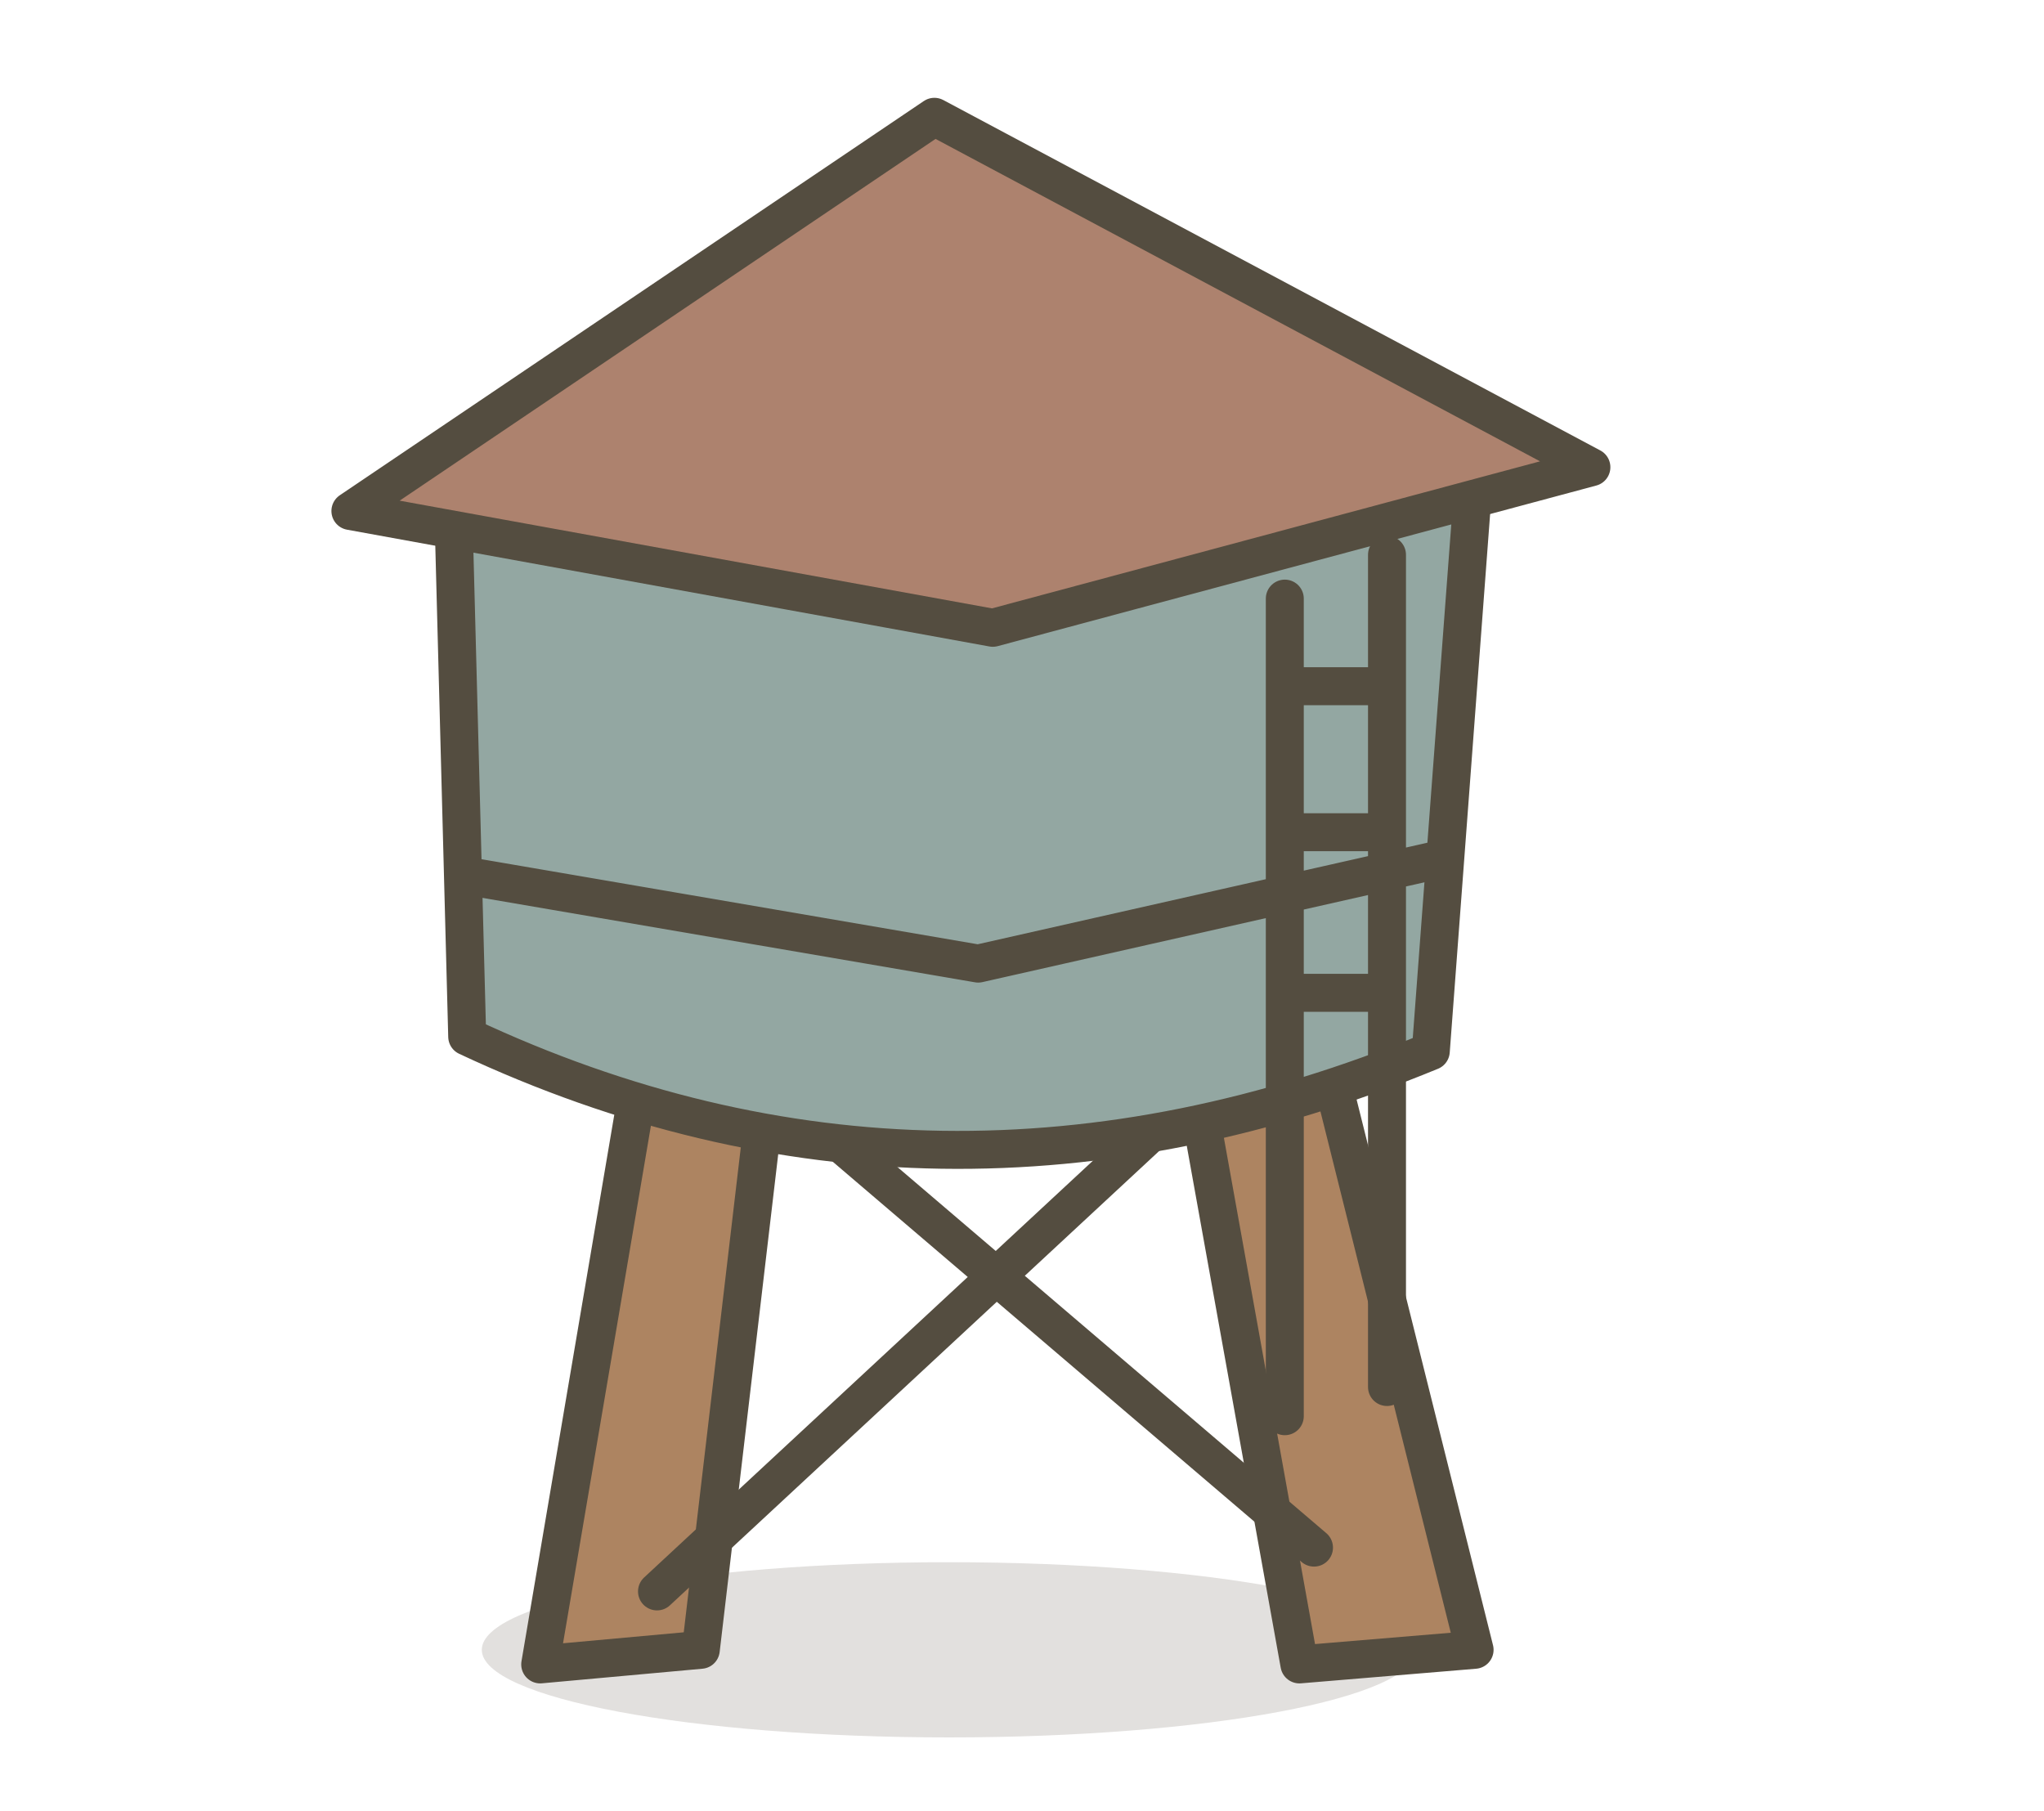
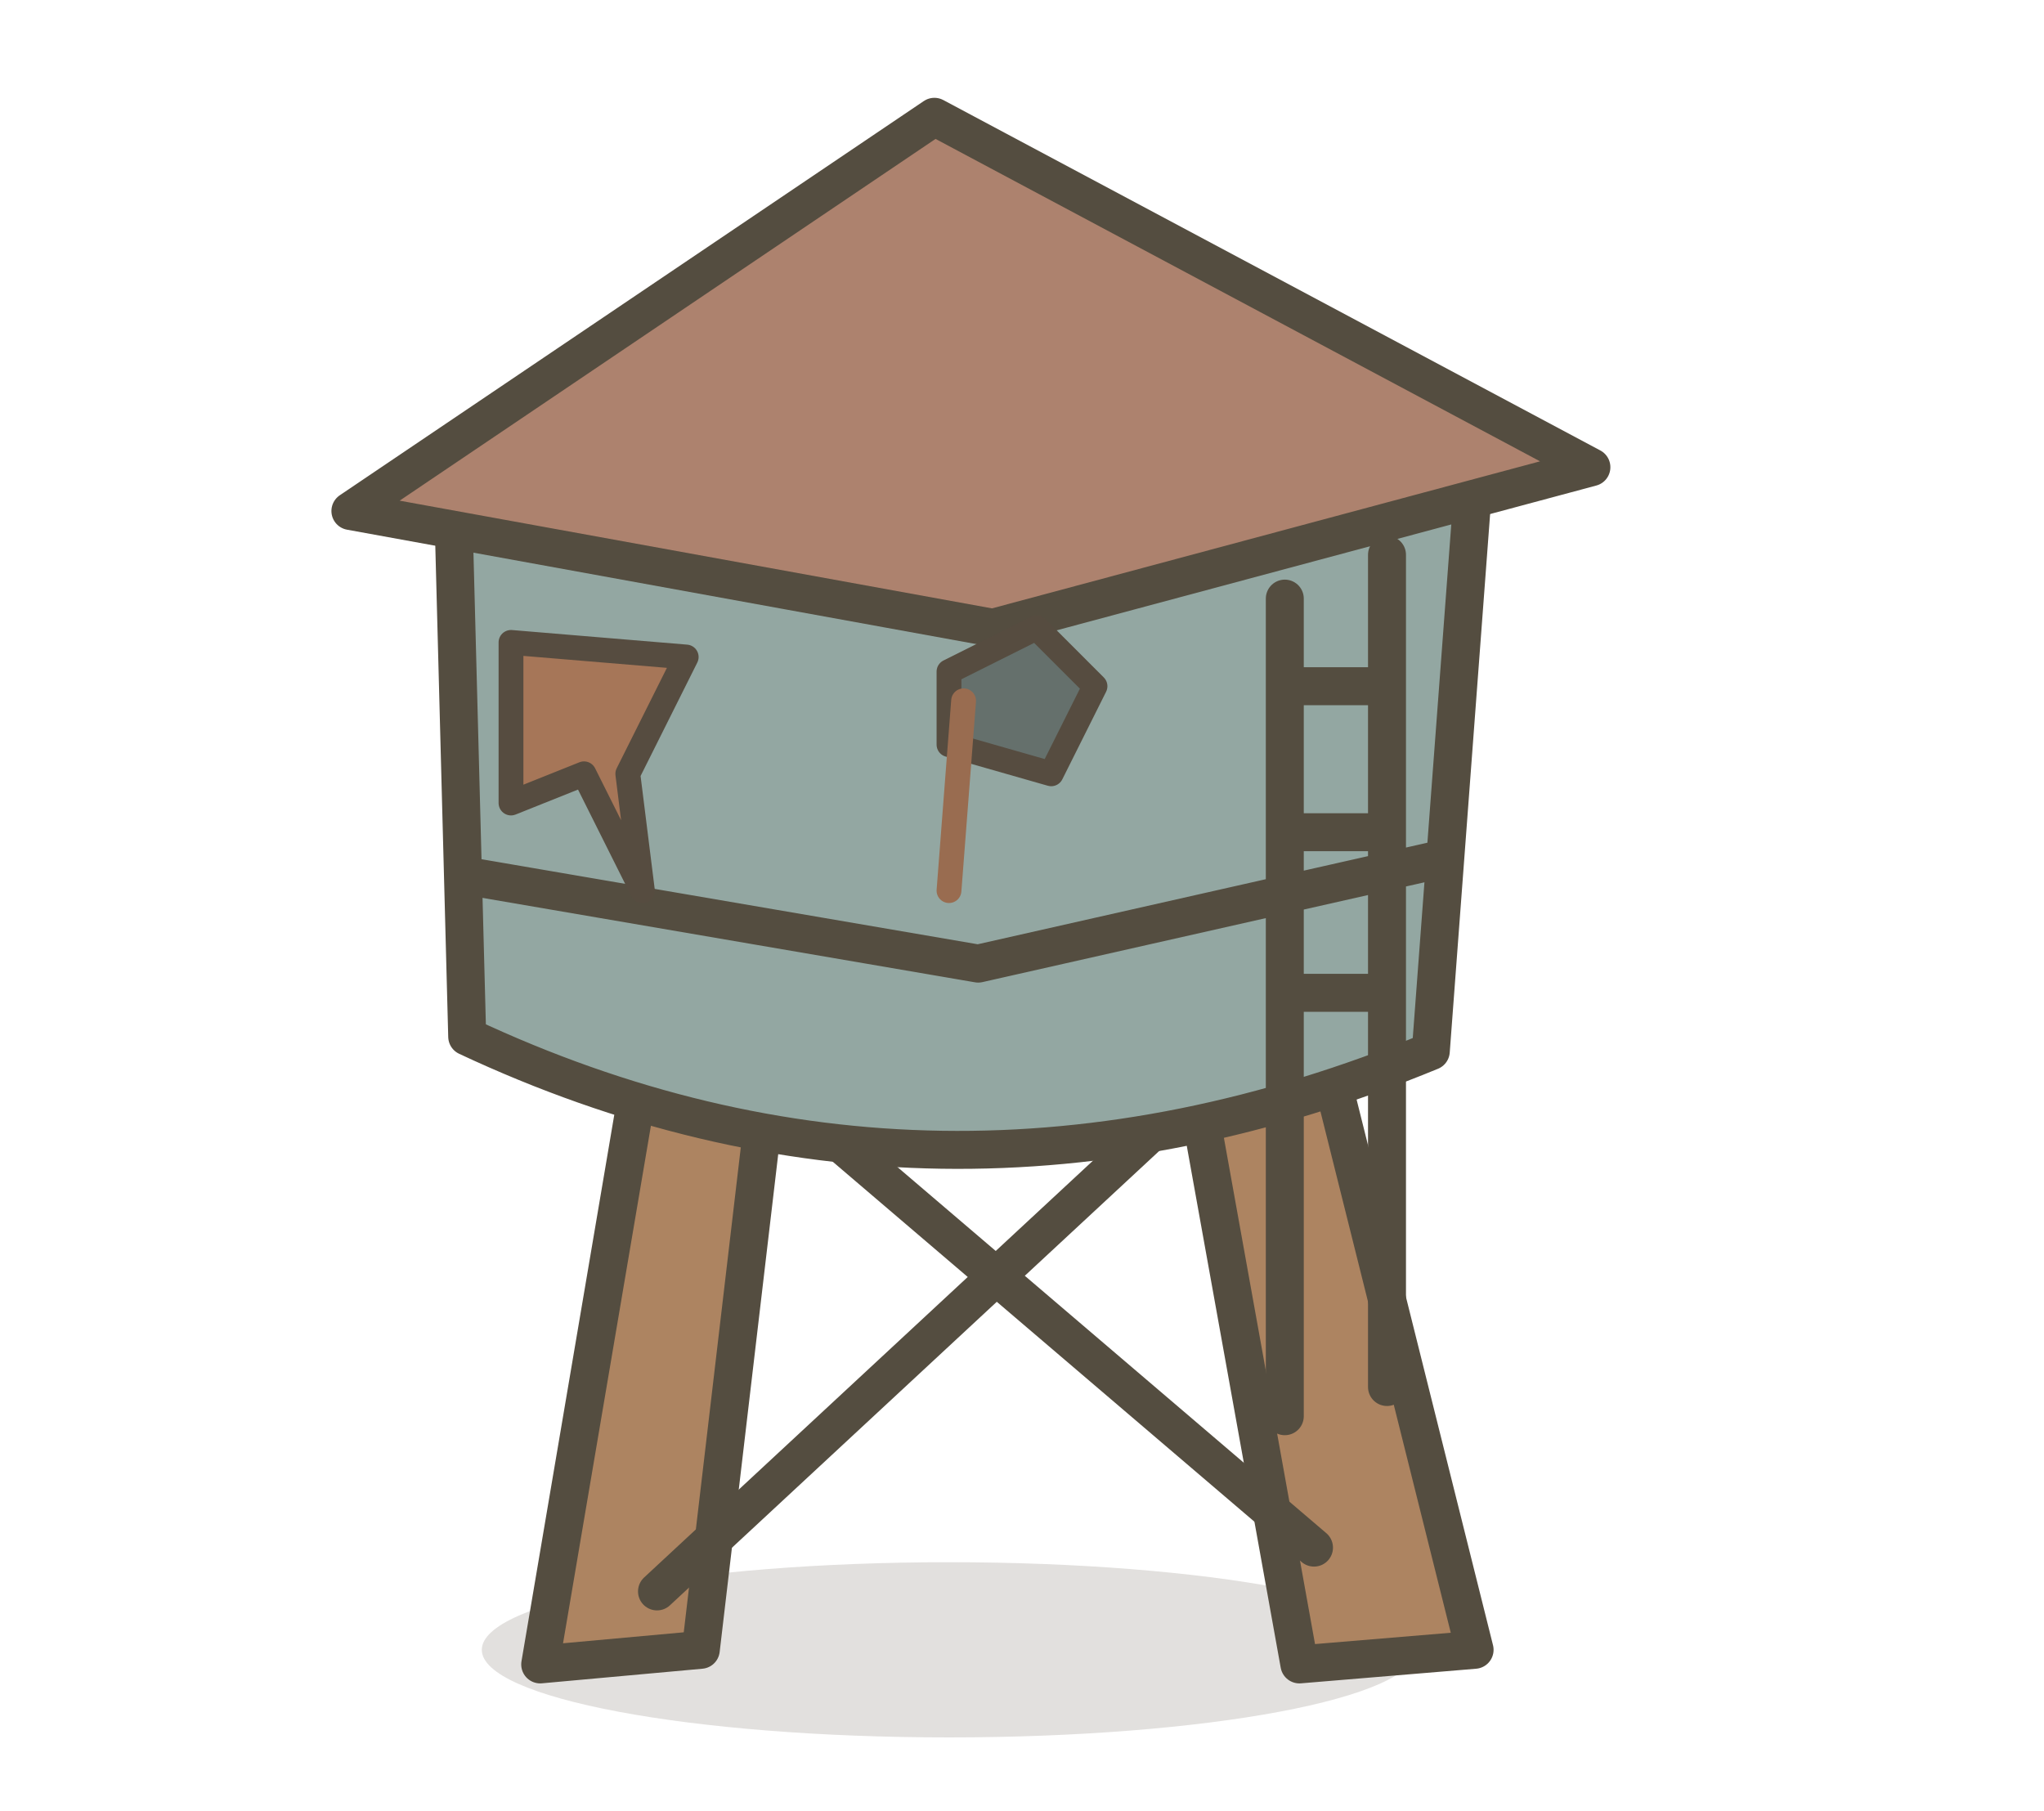
<svg xmlns="http://www.w3.org/2000/svg" width="140" height="124" viewBox="0 0 140 124">
  <ellipse cx="65" cy="113" rx="32" ry="6" fill="#55483c" opacity=".17" />
  <g stroke="#544d40" stroke-width="2.6" stroke-linejoin="round" stroke-linecap="round">
    <path fill="#ad8461" d="m37 114 9-53 8 1-6 51zm52 0-9-50 8-3 13 52z" />
    <path fill="none" d="m45 109 42-39m-38 1 41 35" />
    <path fill="#93a7a2" d="M31 33q35-18 70-1l-3 40q-34 14-66-1z" />
    <path fill="#ad826e" d="m24 35 40-27 45 24-41 11z" />
    <path fill="none" d="m32 60 35 6 31-7M88 41v56m7-59v57m-7-48h7m-7 10h7m-7 11h7" />
+     <path d="m35 44 12 1-4 8 1 8-4-8-5 2z" fill="#a67658" stroke="#564c40" stroke-width="1.7" />
+     <path d="m65 46 6-3 4 4-3 6-7-2z" fill="#65706c" stroke="#564c40" stroke-width="1.7" />
+     <path d="m66 48-1 13" fill="none" stroke="#996c50" stroke-width="1.7" />
  </g>
</svg>
